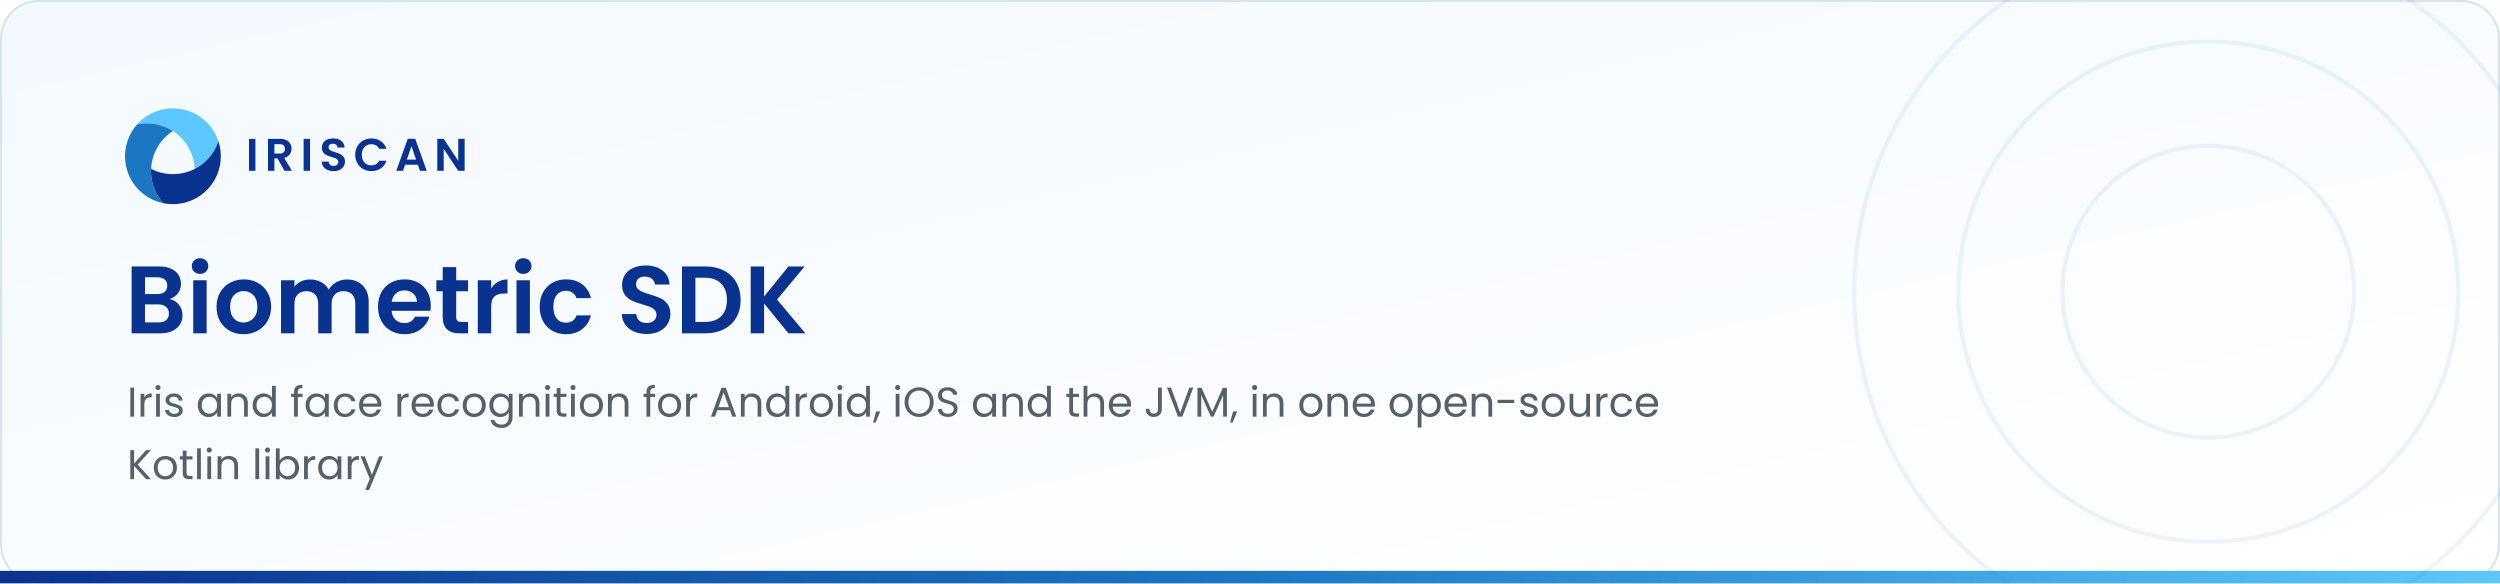
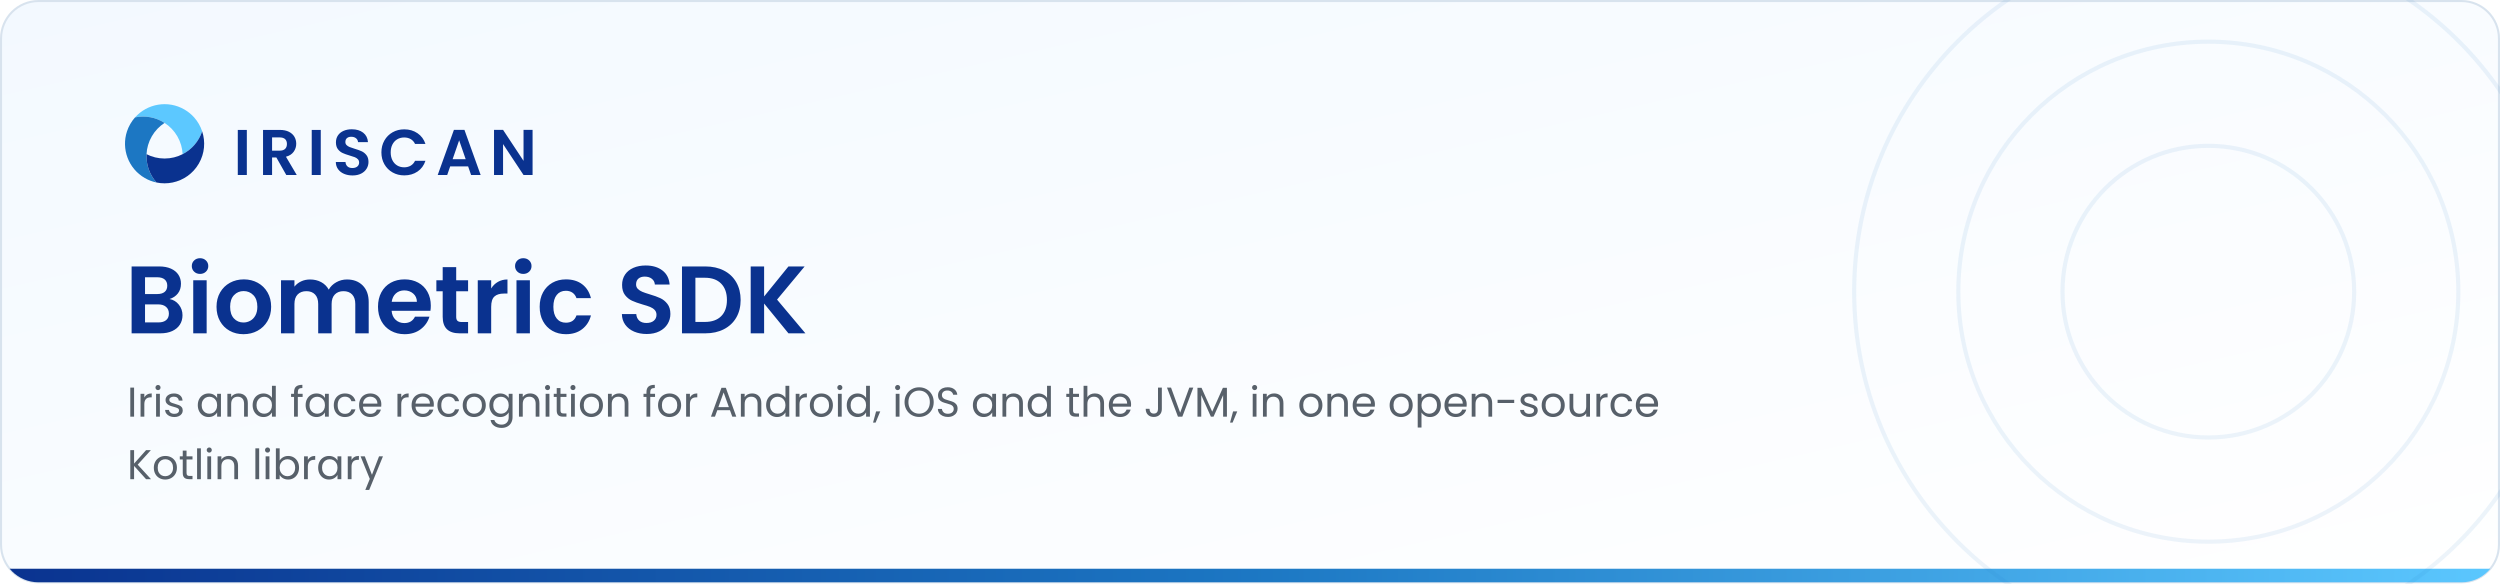
<svg xmlns="http://www.w3.org/2000/svg" width="1200" height="280" viewBox="0 0 1200 280" role="img" aria-label="Biometric SDK: Iris and face recognition for Android, iOS and the JVM, in one open-source Kotlin library">
  <defs>
    <linearGradient id="bg" x1="0" y1="0" x2="1" y2="1">
      <stop offset="0" stop-color="#f3f9ff" />
      <stop offset="1" stop-color="#ffffff" />
    </linearGradient>
    <linearGradient id="bar" x1="0" y1="0" x2="1" y2="0">
      <stop offset="0" stop-color="#0a328f" />
      <stop offset="0.5" stop-color="#1c77c3" />
      <stop offset="1" stop-color="#5cc8ff" />
    </linearGradient>
  </defs>
  <rect x="0.5" y="0.5" width="1199" height="279" rx="18" fill="url(#bg)" stroke="#d8e3ee" />
-   <rect x="0" y="274" width="1200" height="6" fill="url(#bar)" />
+   <clipPath id="rr">
+     <rect x="0.5" y="0.5" width="1199" height="279" rx="18" />
+   </clipPath>
+   <rect x="0" y="273" width="1200" height="7" fill="url(#bar)" clip-path="url(#rr)" />
  <g opacity="0.08" fill="none" stroke="#1c77c3" stroke-width="2">
    <circle cx="1060" cy="140" r="70" />
    <circle cx="1060" cy="140" r="120" />
    <circle cx="1060" cy="140" r="170" />
  </g>
-   <g transform="translate(56.61474,48.10726) scale(0.089914)">
+   <g transform="translate(57.20348,46.78426) scale(0.07427678)">
    <path d="M536.34 219.06c-21.16 64.09-66.99 116.98-126.25 147.41-1.93-39.3-12.98-78.7-33.99-115.1-21.01-36.38-49.62-65.68-82.65-86.98-56-36.11-124.74-49.37-190.87-35.61C181.54 40.09 314.45 15.9 421.32 77.6c24.26 14 45.35 31.37 63.03 51.2 23.61 26.48 41.15 57.31 51.99 90.26z" fill="#5cc8ff" />
    <path d="M176.78 366.45c-3.29 66.55 19.62 132.7 64.57 183.09-25.98-5.39-51.55-14.96-75.79-28.96C58.7 458.9 13.21 331.71 50.51 218.98c5.39-16.31 12.52-32.31 21.45-47.76 8.92-15.46 19.2-29.62 30.62-42.44 66.13-13.75 134.87-.5 190.87 35.61-33.06 21.3-61.66 50.57-82.67 86.98-21.02 36.4-32.07 75.81-34 115.08z" fill="#1c77c3" />
    <path d="M514.93 426.97c-37.9 65.68-100.54 108.15-169.36 122.51-33.97 7.09-69.46 7.32-104.22.06-44.95-50.39-67.86-116.54-64.57-183.09 34.99 17.97 74.64 28.1 116.66 28.1s81.67-10.13 116.64-28.08c59.27-30.43 105.1-83.32 126.25-147.41 22 66.76 16.51 142.25-21.4 207.91z" fill="#0a328f" />
  </g>
-   <path d="M122.598 66.644V82.0H119.518V66.644ZM136.554 82.0 133.166 76.016H131.714V82.0H128.634V66.644H134.398Q136.18 66.644 137.434 67.271Q138.688 67.898 139.315 68.965Q139.942 70.032 139.942 71.352Q139.942 72.87 139.062 74.091Q138.182 75.312 136.444 75.774L140.118 82.0ZM131.714 73.706H134.288Q135.542 73.706 136.158 73.101Q136.774 72.496 136.774 71.418Q136.774 70.362 136.158 69.779Q135.542 69.196 134.288 69.196H131.714ZM148.816 66.644V82.0H145.736V66.644ZM154.456 77.578H157.756Q157.822 78.524 158.427 79.074Q159.032 79.624 160.088 79.624Q161.166 79.624 161.782 79.107Q162.398 78.59 162.398 77.754Q162.398 77.072 161.98 76.632Q161.562 76.192 160.935 75.939Q160.308 75.686 159.208 75.378Q157.712 74.938 156.777 74.509Q155.842 74.08 155.171 73.211Q154.5 72.342 154.5 70.89Q154.5 69.526 155.182 68.514Q155.864 67.502 157.096 66.963Q158.328 66.424 159.912 66.424Q162.288 66.424 163.773 67.579Q165.258 68.734 165.412 70.802H162.024Q161.98 70.01 161.353 69.493Q160.726 68.976 159.692 68.976Q158.79 68.976 158.251 69.438Q157.712 69.9 157.712 70.78Q157.712 71.396 158.119 71.803Q158.526 72.21 159.131 72.463Q159.736 72.716 160.836 73.046Q162.332 73.486 163.278 73.926Q164.224 74.366 164.906 75.246Q165.588 76.126 165.588 77.556Q165.588 78.788 164.95 79.844Q164.312 80.9 163.08 81.527Q161.848 82.154 160.154 82.154Q158.548 82.154 157.261 81.604Q155.974 81.054 155.226 80.02Q154.478 78.986 154.456 77.578ZM178.29 66.446Q180.864 66.446 182.8 67.766Q184.736 69.086 185.506 71.418H181.964Q181.436 70.318 180.479 69.768Q179.522 69.218 178.268 69.218Q176.926 69.218 175.881 69.845Q174.836 70.472 174.253 71.616Q173.67 72.76 173.67 74.3Q173.67 75.818 174.253 76.973Q174.836 78.128 175.881 78.755Q176.926 79.382 178.268 79.382Q179.522 79.382 180.479 78.821Q181.436 78.26 181.964 77.16H185.506Q184.736 79.514 182.811 80.823Q180.886 82.132 178.29 82.132Q176.09 82.132 174.319 81.131Q172.548 80.13 171.525 78.348Q170.502 76.566 170.502 74.3Q170.502 72.034 171.525 70.241Q172.548 68.448 174.319 67.447Q176.09 66.446 178.29 66.446ZM200.562 79.074H194.446L193.434 82.0H190.2L195.722 66.622H199.308L204.83 82.0H201.574ZM199.726 76.61 197.504 70.186 195.282 76.61ZM223.032 82.0H219.952L212.978 71.462V82.0H209.898V66.622H212.978L219.952 77.182V66.622H223.032Z" fill="#0a328f" />
+   <path d="M118.479 62.362V84.0H114.139V62.362ZM137.417 84.0 132.643 75.568H130.597V84.0H126.257V62.362H134.379Q136.89 62.362 138.657 63.246Q140.424 64.129 141.308 65.632Q142.191 67.136 142.191 68.996Q142.191 71.135 140.951 72.856Q139.711 74.576 137.262 75.227L142.439 84.0ZM130.597 72.313H134.224Q135.991 72.313 136.859 71.46Q137.727 70.608 137.727 69.089Q137.727 67.601 136.859 66.779Q135.991 65.958 134.224 65.958H130.597ZM153.968 62.362V84.0H149.628V62.362ZM161.188 77.769H165.838Q165.931 79.102 166.784 79.877Q167.636 80.652 169.124 80.652Q170.643 80.652 171.511 79.923Q172.379 79.195 172.379 78.017Q172.379 77.056 171.79 76.436Q171.201 75.816 170.317 75.459Q169.434 75.103 167.884 74.669Q165.776 74.049 164.459 73.445Q163.141 72.84 162.195 71.615Q161.25 70.391 161.25 68.345Q161.25 66.423 162.211 64.997Q163.172 63.571 164.908 62.811Q166.644 62.052 168.876 62.052Q172.224 62.052 174.316 63.68Q176.409 65.307 176.626 68.221H171.852Q171.79 67.105 170.906 66.376Q170.023 65.648 168.566 65.648Q167.295 65.648 166.536 66.299Q165.776 66.95 165.776 68.19Q165.776 69.058 166.35 69.631Q166.923 70.205 167.775 70.561Q168.628 70.918 170.178 71.383Q172.286 72.003 173.619 72.623Q174.952 73.243 175.913 74.483Q176.874 75.723 176.874 77.738Q176.874 79.474 175.975 80.962Q175.076 82.45 173.34 83.334Q171.604 84.217 169.217 84.217Q166.954 84.217 165.141 83.442Q163.327 82.667 162.273 81.21Q161.219 79.753 161.188 77.769ZM194.045 62.083Q197.672 62.083 200.4 63.943Q203.128 65.803 204.213 69.089H199.222Q198.478 67.539 197.129 66.764Q195.781 65.989 194.014 65.989Q192.123 65.989 190.65 66.873Q189.178 67.756 188.356 69.368Q187.535 70.98 187.535 73.15Q187.535 75.289 188.356 76.916Q189.178 78.544 190.65 79.428Q192.123 80.311 194.014 80.311Q195.781 80.311 197.129 79.52Q198.478 78.73 199.222 77.18H204.213Q203.128 80.497 200.416 82.341Q197.703 84.186 194.045 84.186Q190.945 84.186 188.45 82.775Q185.954 81.365 184.512 78.854Q183.071 76.343 183.071 73.15Q183.071 69.957 184.512 67.43Q185.954 64.904 188.45 63.493Q190.945 62.083 194.045 62.083ZM224.701 79.877H216.083L214.657 84.0H210.1L217.881 62.331H222.934L230.715 84.0H226.127ZM223.523 76.405 220.392 67.353 217.261 76.405ZM255.636 84.0H251.296L241.469 69.151V84.0H237.129V62.331H241.469L251.296 77.211V62.331H255.636Z" fill="#0a328f" />
  <path d="M87.6 151.306Q87.6 153.882 86.335 155.837Q85.07 157.792 82.678 158.896Q80.286 160.0 77.02 160.0H63.174V127.892H76.422Q79.688 127.892 82.057 128.95Q84.426 130.008 85.645 131.894Q86.864 133.78 86.864 136.172Q86.864 138.978 85.369 140.864Q83.874 142.75 81.39 143.532Q84.104 144.038 85.852 146.246Q87.6 148.454 87.6 151.306ZM69.614 141.14H75.502Q77.802 141.14 79.044 140.105Q80.286 139.07 80.286 137.138Q80.286 135.206 79.044 134.148Q77.802 133.09 75.502 133.09H69.614ZM81.068 150.524Q81.068 148.454 79.688 147.281Q78.308 146.108 75.962 146.108H69.614V154.756H76.1Q78.446 154.756 79.757 153.652Q81.068 152.548 81.068 150.524ZM92.062 127.708Q92.062 126.098 93.189 125.017Q94.316 123.936 96.018 123.936Q97.72 123.936 98.847 125.017Q99.974 126.098 99.974 127.708Q99.974 129.318 98.847 130.399Q97.72 131.48 96.018 131.48Q94.316 131.48 93.189 130.399Q92.062 129.318 92.062 127.708ZM99.192 134.516V160.0H92.752V134.516ZM103.93 147.258Q103.93 143.348 105.655 140.358Q107.38 137.368 110.37 135.735Q113.36 134.102 117.04 134.102Q120.72 134.102 123.71 135.735Q126.7 137.368 128.425 140.358Q130.15 143.348 130.15 147.258Q130.15 151.168 128.379 154.158Q126.608 157.148 123.595 158.781Q120.582 160.414 116.856 160.414Q113.176 160.414 110.232 158.781Q107.288 157.148 105.609 154.158Q103.93 151.168 103.93 147.258ZM123.526 147.258Q123.526 143.624 121.617 141.669Q119.708 139.714 116.948 139.714Q114.188 139.714 112.325 141.669Q110.462 143.624 110.462 147.258Q110.462 150.892 112.279 152.847Q114.096 154.802 116.856 154.802Q118.604 154.802 120.145 153.951Q121.686 153.1 122.606 151.398Q123.526 149.696 123.526 147.258ZM176.978 145.05V160.0H170.538V145.924Q170.538 142.934 169.02 141.347Q167.502 139.76 164.88 139.76Q162.258 139.76 160.717 141.347Q159.176 142.934 159.176 145.924V160.0H152.736V145.924Q152.736 142.934 151.218 141.347Q149.7 139.76 147.078 139.76Q144.41 139.76 142.869 141.347Q141.328 142.934 141.328 145.924V160.0H134.888V134.516H141.328V137.598Q142.57 135.988 144.525 135.068Q146.48 134.148 148.826 134.148Q151.816 134.148 154.162 135.413Q156.508 136.678 157.796 139.024Q159.038 136.816 161.407 135.482Q163.776 134.148 166.536 134.148Q171.228 134.148 174.103 137.023Q176.978 139.898 176.978 145.05ZM206.602 149.19H187.972Q188.202 151.95 189.904 153.514Q191.606 155.078 194.09 155.078Q197.678 155.078 199.196 151.996H206.142Q205.038 155.676 201.91 158.045Q198.782 160.414 194.228 160.414Q190.548 160.414 187.627 158.781Q184.706 157.148 183.073 154.158Q181.44 151.168 181.44 147.258Q181.44 143.302 183.05 140.312Q184.66 137.322 187.558 135.712Q190.456 134.102 194.228 134.102Q197.862 134.102 200.737 135.666Q203.612 137.23 205.199 140.105Q206.786 142.98 206.786 146.706Q206.786 148.086 206.602 149.19ZM200.116 144.866Q200.07 142.382 198.322 140.887Q196.574 139.392 194.044 139.392Q191.652 139.392 190.019 140.841Q188.386 142.29 188.018 144.866ZM218.976 139.806V152.134Q218.976 153.422 219.597 153.997Q220.218 154.572 221.69 154.572H224.68V160.0H220.632Q212.49 160.0 212.49 152.088V139.806H209.454V134.516H212.49V128.214H218.976V134.516H224.68V139.806ZM243.586 134.148V140.91H241.884Q238.848 140.91 237.307 142.336Q235.766 143.762 235.766 147.304V160.0H229.326V134.516H235.766V138.472Q237.008 136.448 239.009 135.298Q241.01 134.148 243.586 134.148ZM247.22 127.708Q247.22 126.098 248.347 125.017Q249.474 123.936 251.176 123.936Q252.878 123.936 254.005 125.017Q255.132 126.098 255.132 127.708Q255.132 129.318 254.005 130.399Q252.878 131.48 251.176 131.48Q249.474 131.48 248.347 130.399Q247.22 129.318 247.22 127.708ZM254.35 134.516V160.0H247.91V134.516ZM271.646 134.102Q276.384 134.102 279.489 136.471Q282.594 138.84 283.652 143.118H276.706Q276.154 141.462 274.843 140.519Q273.532 139.576 271.6 139.576Q268.84 139.576 267.23 141.577Q265.62 143.578 265.62 147.258Q265.62 150.892 267.23 152.893Q268.84 154.894 271.6 154.894Q275.51 154.894 276.706 151.398H283.652Q282.594 155.538 279.466 157.976Q276.338 160.414 271.646 160.414Q267.966 160.414 265.114 158.781Q262.262 157.148 260.652 154.181Q259.042 151.214 259.042 147.258Q259.042 143.302 260.652 140.335Q262.262 137.368 265.114 135.735Q267.966 134.102 271.646 134.102ZM298.51 150.754H305.41Q305.548 152.732 306.813 153.882Q308.078 155.032 310.286 155.032Q312.54 155.032 313.828 153.951Q315.116 152.87 315.116 151.122Q315.116 149.696 314.242 148.776Q313.368 147.856 312.057 147.327Q310.746 146.798 308.446 146.154Q305.318 145.234 303.363 144.337Q301.408 143.44 300.005 141.623Q298.602 139.806 298.602 136.77Q298.602 133.918 300.028 131.802Q301.454 129.686 304.03 128.559Q306.606 127.432 309.918 127.432Q314.886 127.432 317.991 129.847Q321.096 132.262 321.418 136.586H314.334Q314.242 134.93 312.931 133.849Q311.62 132.768 309.458 132.768Q307.572 132.768 306.445 133.734Q305.318 134.7 305.318 136.54Q305.318 137.828 306.169 138.679Q307.02 139.53 308.285 140.059Q309.55 140.588 311.85 141.278Q314.978 142.198 316.956 143.118Q318.934 144.038 320.36 145.878Q321.786 147.718 321.786 150.708Q321.786 153.284 320.452 155.492Q319.118 157.7 316.542 159.011Q313.966 160.322 310.424 160.322Q307.066 160.322 304.375 159.172Q301.684 158.022 300.12 155.86Q298.556 153.698 298.51 150.754ZM355.504 143.992Q355.504 148.822 353.411 152.433Q351.318 156.044 347.477 158.022Q343.636 160.0 338.576 160.0H327.352V127.892H338.576Q343.636 127.892 347.477 129.87Q351.318 131.848 353.411 135.505Q355.504 139.162 355.504 143.992ZM348.926 143.992Q348.926 138.978 346.166 136.149Q343.406 133.32 338.346 133.32H333.792V154.526H338.346Q343.406 154.526 346.166 151.766Q348.926 149.006 348.926 143.992ZM378.458 160.0 366.774 145.694V160.0H360.334V127.892H366.774V142.29L378.458 127.892H386.232L372.984 143.808L386.6 160.0Z" fill="#0a328f" />
  <path d="M64.36 186.06V200.0H62.54V186.06ZM72.82 188.84V190.72H72.34Q69.28 190.72 69.28 194.04V200.0H67.46V189.04H69.28V190.82Q69.76 189.88 70.65 189.36Q71.54 188.84 72.82 188.84ZM74.62 186.02Q74.62 185.5 74.98 185.14Q75.34 184.78 75.86 184.78Q76.36 184.78 76.71 185.14Q77.06 185.5 77.06 186.02Q77.06 186.54 76.71 186.9Q76.36 187.26 75.86 187.26Q75.34 187.26 74.98 186.9Q74.62 186.54 74.62 186.02ZM76.74 189.04V200.0H74.92V189.04ZM79.24 196.78H81.12Q81.2 197.6 81.89 198.12Q82.58 198.64 83.7 198.64Q84.74 198.64 85.34 198.18Q85.94 197.72 85.94 197.02Q85.94 196.3 85.3 195.95Q84.66 195.6 83.32 195.26Q82.1 194.94 81.33 194.61Q80.56 194.28 80.01 193.63Q79.46 192.98 79.46 191.92Q79.46 191.08 79.96 190.38Q80.46 189.68 81.38 189.27Q82.3 188.86 83.48 188.86Q85.3 188.86 86.42 189.78Q87.54 190.7 87.62 192.3H85.8Q85.74 191.44 85.11 190.92Q84.48 190.4 83.42 190.4Q82.44 190.4 81.86 190.82Q81.28 191.24 81.28 191.92Q81.28 192.46 81.63 192.81Q81.98 193.16 82.51 193.37Q83.04 193.58 83.98 193.84Q85.16 194.16 85.9 194.47Q86.64 194.78 87.17 195.4Q87.7 196.02 87.72 197.02Q87.72 197.92 87.22 198.64Q86.72 199.36 85.81 199.77Q84.9 200.18 83.72 200.18Q82.46 200.18 81.46 199.75Q80.46 199.32 79.88 198.55Q79.3 197.78 79.24 196.78ZM100.14 188.86Q101.58 188.86 102.64 189.48Q103.7 190.1 104.22 191.04V189.04H106.06V200.0H104.22V197.96Q103.68 198.92 102.61 199.55Q101.54 200.18 100.12 200.18Q98.66 200.18 97.48 199.46Q96.3 198.74 95.62 197.44Q94.94 196.14 94.94 194.48Q94.94 192.8 95.62 191.53Q96.3 190.26 97.49 189.56Q98.68 188.86 100.14 188.86ZM100.5 190.44Q99.48 190.44 98.64 190.92Q97.8 191.4 97.3 192.32Q96.8 193.24 96.8 194.48Q96.8 195.74 97.3 196.67Q97.8 197.6 98.64 198.09Q99.48 198.58 100.5 198.58Q101.52 198.58 102.37 198.09Q103.22 197.6 103.72 196.67Q104.22 195.74 104.22 194.5Q104.22 193.26 103.72 192.34Q103.22 191.42 102.37 190.93Q101.52 190.44 100.5 190.44ZM118.96 193.54V200.0H117.16V193.8Q117.16 192.16 116.34 191.29Q115.52 190.42 114.1 190.42Q112.66 190.42 111.81 191.32Q110.96 192.22 110.96 193.94V200.0H109.14V189.04H110.96V190.6Q111.5 189.76 112.43 189.3Q113.36 188.84 114.48 188.84Q116.48 188.84 117.72 190.05Q118.96 191.26 118.96 193.54ZM126.48 188.86Q127.76 188.86 128.86 189.45Q129.96 190.04 130.54 191.0V185.2H132.38V200.0H130.54V197.94Q130.0 198.92 128.94 199.55Q127.88 200.18 126.46 200.18Q125 200.18 123.81 199.46Q122.62 198.74 121.94 197.44Q121.26 196.14 121.26 194.48Q121.26 192.8 121.94 191.53Q122.62 190.26 123.81 189.56Q125 188.86 126.48 188.86ZM126.82 190.44Q125.8 190.44 124.96 190.92Q124.12 191.4 123.62 192.32Q123.12 193.24 123.12 194.48Q123.12 195.74 123.62 196.67Q124.12 197.6 124.96 198.09Q125.8 198.58 126.82 198.58Q127.84 198.58 128.69 198.09Q129.54 197.6 130.04 196.67Q130.54 195.74 130.54 194.5Q130.54 193.26 130.04 192.34Q129.54 191.42 128.69 190.93Q127.84 190.44 126.82 190.44ZM145.26 190.54H142.96V200.0H141.14V190.54H139.72V189.04H141.14V188.26Q141.14 186.42 142.09 185.57Q143.04 184.72 145.14 184.72V186.24Q143.94 186.24 143.45 186.71Q142.96 187.18 142.96 188.26V189.04H145.26ZM151.9 188.86Q153.34 188.86 154.4 189.48Q155.46 190.1 155.98 191.04V189.04H157.82V200.0H155.98V197.96Q155.44 198.92 154.37 199.55Q153.3 200.18 151.88 200.18Q150.42 200.18 149.24 199.46Q148.06 198.74 147.38 197.44Q146.7 196.14 146.7 194.48Q146.7 192.8 147.38 191.53Q148.06 190.26 149.25 189.56Q150.44 188.86 151.9 188.86ZM152.26 190.44Q151.24 190.44 150.4 190.92Q149.56 191.4 149.06 192.32Q148.56 193.24 148.56 194.48Q148.56 195.74 149.06 196.67Q149.56 197.6 150.4 198.09Q151.24 198.58 152.26 198.58Q153.28 198.58 154.13 198.09Q154.98 197.6 155.48 196.67Q155.98 195.74 155.98 194.5Q155.98 193.26 155.48 192.34Q154.98 191.42 154.13 190.93Q153.28 190.44 152.26 190.44ZM165.56 188.86Q167.58 188.86 168.89 189.84Q170.2 190.82 170.62 192.56H168.66Q168.38 191.56 167.57 190.98Q166.76 190.4 165.56 190.4Q164.0 190.4 163.04 191.47Q162.08 192.54 162.08 194.5Q162.08 196.48 163.04 197.56Q164.0 198.64 165.56 198.64Q166.76 198.64 167.56 198.08Q168.36 197.52 168.66 196.48H170.62Q170.18 198.16 168.86 199.17Q167.54 200.18 165.56 200.18Q164.0 200.18 162.79 199.48Q161.58 198.78 160.9 197.5Q160.22 196.22 160.22 194.5Q160.22 192.8 160.9 191.53Q161.58 190.26 162.79 189.56Q164.0 188.86 165.56 188.86ZM182.98 195.2H174.22Q174.32 196.82 175.33 197.73Q176.34 198.64 177.78 198.64Q178.96 198.64 179.75 198.09Q180.54 197.54 180.86 196.62H182.82Q182.38 198.2 181.06 199.19Q179.74 200.18 177.78 200.18Q176.22 200.18 174.99 199.48Q173.76 198.78 173.06 197.49Q172.36 196.2 172.36 194.5Q172.36 192.8 173.04 191.52Q173.72 190.24 174.95 189.55Q176.18 188.86 177.78 188.86Q179.34 188.86 180.54 189.54Q181.74 190.22 182.39 191.41Q183.04 192.6 183.04 194.1Q183.04 194.62 182.98 195.2ZM177.7 190.4Q176.32 190.4 175.35 191.28Q174.38 192.16 174.24 193.72H181.16Q181.16 192.68 180.7 191.93Q180.24 191.18 179.45 190.79Q178.66 190.4 177.7 190.4ZM196.14 188.84V190.72H195.66Q192.6 190.72 192.6 194.04V200.0H190.78V189.04H192.6V190.82Q193.08 189.88 193.97 189.36Q194.86 188.84 196.14 188.84ZM208.18 195.2H199.42Q199.52 196.82 200.53 197.73Q201.54 198.64 202.98 198.64Q204.16 198.64 204.95 198.09Q205.74 197.54 206.06 196.62H208.02Q207.58 198.2 206.26 199.19Q204.94 200.18 202.98 200.18Q201.42 200.18 200.19 199.48Q198.96 198.78 198.26 197.49Q197.56 196.2 197.56 194.5Q197.56 192.8 198.24 191.52Q198.92 190.24 200.15 189.55Q201.38 188.86 202.98 188.86Q204.54 188.86 205.74 189.54Q206.94 190.22 207.59 191.41Q208.24 192.6 208.24 194.1Q208.24 194.62 208.18 195.2ZM202.9 190.4Q201.52 190.4 200.55 191.28Q199.58 192.16 199.44 193.72H206.36Q206.36 192.68 205.9 191.93Q205.44 191.18 204.65 190.79Q203.86 190.4 202.9 190.4ZM215.3 188.86Q217.32 188.86 218.63 189.84Q219.94 190.82 220.36 192.56H218.4Q218.12 191.56 217.31 190.98Q216.5 190.4 215.3 190.4Q213.74 190.4 212.78 191.47Q211.82 192.54 211.82 194.5Q211.82 196.48 212.78 197.56Q213.74 198.64 215.3 198.64Q216.5 198.64 217.3 198.08Q218.1 197.52 218.4 196.48H220.36Q219.92 198.16 218.6 199.17Q217.28 200.18 215.3 200.18Q213.74 200.18 212.53 199.48Q211.32 198.78 210.64 197.5Q209.96 196.22 209.96 194.5Q209.96 192.8 210.64 191.53Q211.32 190.26 212.53 189.56Q213.74 188.86 215.3 188.86ZM222.1 194.5Q222.1 192.82 222.83 191.53Q223.56 190.24 224.82 189.55Q226.08 188.86 227.64 188.86Q229.2 188.86 230.46 189.55Q231.72 190.24 232.45 191.52Q233.18 192.8 233.18 194.5Q233.18 196.2 232.43 197.49Q231.68 198.78 230.4 199.48Q229.12 200.18 227.56 200.18Q226.02 200.18 224.77 199.48Q223.52 198.78 222.81 197.49Q222.1 196.2 222.1 194.5ZM231.32 194.5Q231.32 193.18 230.8 192.26Q230.28 191.34 229.44 190.89Q228.6 190.44 227.62 190.44Q226.62 190.44 225.79 190.89Q224.96 191.34 224.46 192.26Q223.96 193.18 223.96 194.5Q223.96 195.84 224.45 196.76Q224.94 197.68 225.76 198.13Q226.58 198.58 227.56 198.58Q228.54 198.58 229.4 198.12Q230.26 197.66 230.79 196.74Q231.32 195.82 231.32 194.5ZM244.18 191.04V189.04H246.02V200.24Q246.02 201.74 245.38 202.91Q244.74 204.08 243.55 204.74Q242.36 205.4 240.78 205.4Q238.62 205.4 237.18 204.38Q235.74 203.36 235.48 201.6H237.28Q237.58 202.6 238.52 203.21Q239.46 203.82 240.78 203.82Q242.28 203.82 243.23 202.88Q244.18 201.94 244.18 200.24V197.94Q243.64 198.9 242.58 199.54Q241.52 200.18 240.1 200.18Q238.64 200.18 237.45 199.46Q236.26 198.74 235.58 197.44Q234.9 196.14 234.9 194.48Q234.9 192.8 235.58 191.53Q236.26 190.26 237.45 189.56Q238.64 188.86 240.1 188.86Q241.52 188.86 242.59 189.48Q243.66 190.1 244.18 191.04ZM240.46 190.44Q239.44 190.44 238.6 190.92Q237.76 191.4 237.26 192.32Q236.76 193.24 236.76 194.48Q236.76 195.74 237.26 196.67Q237.76 197.6 238.6 198.09Q239.44 198.58 240.46 198.58Q241.48 198.58 242.33 198.09Q243.18 197.6 243.68 196.67Q244.18 195.74 244.18 194.5Q244.18 193.26 243.68 192.34Q243.18 191.42 242.33 190.93Q241.48 190.44 240.46 190.44ZM258.92 193.54V200.0H257.12V193.8Q257.12 192.16 256.3 191.29Q255.48 190.42 254.06 190.42Q252.62 190.42 251.77 191.32Q250.92 192.22 250.92 193.94V200.0H249.1V189.04H250.92V190.6Q251.46 189.76 252.39 189.3Q253.32 188.84 254.44 188.84Q256.44 188.84 257.68 190.05Q258.92 191.26 258.92 193.54ZM261.6 186.02Q261.6 185.5 261.96 185.14Q262.32 184.78 262.84 184.78Q263.34 184.78 263.69 185.14Q264.04 185.5 264.04 186.02Q264.04 186.54 263.69 186.9Q263.34 187.26 262.84 187.26Q262.32 187.26 261.96 186.9Q261.6 186.54 261.6 186.02ZM263.72 189.04V200.0H261.9V189.04ZM269.04 190.54V197.0Q269.04 197.8 269.38 198.13Q269.72 198.46 270.56 198.46H271.9V200.0H270.26Q268.74 200.0 267.98 199.3Q267.22 198.6 267.22 197.0V190.54H265.8V189.04H267.22V186.28H269.04V189.04H271.9V190.54ZM273.8 186.02Q273.8 185.5 274.16 185.14Q274.52 184.78 275.04 184.78Q275.54 184.78 275.89 185.14Q276.24 185.5 276.24 186.02Q276.24 186.54 275.89 186.9Q275.54 187.26 275.04 187.26Q274.52 187.26 274.16 186.9Q273.8 186.54 273.8 186.02ZM275.92 189.04V200.0H274.1V189.04ZM278.34 194.5Q278.34 192.82 279.07 191.53Q279.8 190.24 281.06 189.55Q282.32 188.86 283.88 188.86Q285.44 188.86 286.7 189.55Q287.96 190.24 288.69 191.52Q289.42 192.8 289.42 194.5Q289.42 196.2 288.67 197.49Q287.92 198.78 286.64 199.48Q285.36 200.18 283.8 200.18Q282.26 200.18 281.01 199.48Q279.76 198.78 279.05 197.49Q278.34 196.2 278.34 194.5ZM287.56 194.5Q287.56 193.18 287.04 192.26Q286.52 191.34 285.68 190.89Q284.84 190.44 283.86 190.44Q282.86 190.44 282.03 190.89Q281.2 191.34 280.7 192.26Q280.2 193.18 280.2 194.5Q280.2 195.84 280.69 196.76Q281.18 197.68 282.0 198.13Q282.82 198.58 283.8 198.58Q284.78 198.58 285.64 198.12Q286.5 197.66 287.03 196.74Q287.56 195.82 287.56 194.5ZM301.64 193.54V200.0H299.84V193.8Q299.84 192.16 299.02 191.29Q298.2 190.42 296.78 190.42Q295.34 190.42 294.49 191.32Q293.64 192.22 293.64 193.94V200.0H291.82V189.04H293.64V190.6Q294.18 189.76 295.11 189.3Q296.04 188.84 297.16 188.84Q299.16 188.84 300.4 190.05Q301.64 191.26 301.64 193.54ZM314.42 190.54H312.12V200.0H310.3V190.54H308.88V189.04H310.3V188.26Q310.3 186.42 311.25 185.57Q312.2 184.72 314.3 184.72V186.24Q313.1 186.24 312.61 186.71Q312.12 187.18 312.12 188.26V189.04H314.42ZM315.86 194.5Q315.86 192.82 316.59 191.53Q317.32 190.24 318.58 189.55Q319.84 188.86 321.4 188.86Q322.96 188.86 324.22 189.55Q325.48 190.24 326.21 191.52Q326.94 192.8 326.94 194.5Q326.94 196.2 326.19 197.49Q325.44 198.78 324.16 199.48Q322.88 200.18 321.32 200.18Q319.78 200.18 318.53 199.48Q317.28 198.78 316.57 197.49Q315.86 196.2 315.86 194.5ZM325.08 194.5Q325.08 193.18 324.56 192.26Q324.04 191.34 323.2 190.89Q322.36 190.44 321.38 190.44Q320.38 190.44 319.55 190.89Q318.72 191.34 318.22 192.26Q317.72 193.18 317.72 194.5Q317.72 195.84 318.21 196.76Q318.7 197.68 319.52 198.13Q320.34 198.58 321.32 198.58Q322.3 198.58 323.16 198.12Q324.02 197.66 324.55 196.74Q325.08 195.82 325.08 194.5ZM334.7 188.84V190.72H334.22Q331.16 190.72 331.16 194.04V200.0H329.34V189.04H331.16V190.82Q331.64 189.88 332.53 189.36Q333.42 188.84 334.7 188.84ZM350.38 196.9H344.3L343.18 200.0H341.26L346.3 186.14H348.4L353.42 200.0H351.5ZM349.86 195.42 347.34 188.38 344.82 195.42ZM365.44 193.54V200.0H363.64V193.8Q363.64 192.16 362.82 191.29Q362.0 190.42 360.58 190.42Q359.14 190.42 358.29 191.32Q357.44 192.22 357.44 193.94V200.0H355.62V189.04H357.44V190.6Q357.98 189.76 358.91 189.3Q359.84 188.84 360.96 188.84Q362.96 188.84 364.2 190.05Q365.44 191.26 365.44 193.54ZM372.96 188.86Q374.24 188.86 375.34 189.45Q376.44 190.04 377.02 191.0V185.2H378.86V200.0H377.02V197.94Q376.48 198.92 375.42 199.55Q374.36 200.18 372.94 200.18Q371.48 200.18 370.29 199.46Q369.1 198.74 368.42 197.44Q367.74 196.14 367.74 194.48Q367.74 192.8 368.42 191.53Q369.1 190.26 370.29 189.56Q371.48 188.86 372.96 188.86ZM373.3 190.44Q372.28 190.44 371.44 190.92Q370.6 191.4 370.1 192.32Q369.6 193.24 369.6 194.48Q369.6 195.74 370.1 196.67Q370.6 197.6 371.44 198.09Q372.28 198.58 373.3 198.58Q374.32 198.58 375.17 198.09Q376.02 197.6 376.52 196.67Q377.02 195.74 377.02 194.5Q377.02 193.26 376.52 192.34Q376.02 191.42 375.17 190.93Q374.32 190.44 373.3 190.44ZM387.3 188.84V190.72H386.82Q383.76 190.72 383.76 194.04V200.0H381.94V189.04H383.76V190.82Q384.24 189.88 385.13 189.36Q386.02 188.84 387.3 188.84ZM388.72 194.5Q388.72 192.82 389.45 191.53Q390.18 190.24 391.44 189.55Q392.7 188.86 394.26 188.86Q395.82 188.86 397.08 189.55Q398.34 190.24 399.07 191.52Q399.8 192.8 399.8 194.5Q399.8 196.2 399.05 197.49Q398.3 198.78 397.02 199.48Q395.74 200.18 394.18 200.18Q392.64 200.18 391.39 199.48Q390.14 198.78 389.43 197.49Q388.72 196.2 388.72 194.5ZM397.94 194.5Q397.94 193.18 397.42 192.26Q396.9 191.34 396.06 190.89Q395.22 190.44 394.24 190.44Q393.24 190.44 392.41 190.89Q391.58 191.34 391.08 192.26Q390.58 193.18 390.58 194.5Q390.58 195.84 391.07 196.76Q391.56 197.68 392.38 198.13Q393.2 198.58 394.18 198.58Q395.16 198.58 396.02 198.12Q396.88 197.66 397.41 196.74Q397.94 195.82 397.94 194.5ZM401.9 186.02Q401.9 185.5 402.26 185.14Q402.62 184.78 403.14 184.78Q403.64 184.78 403.99 185.14Q404.34 185.5 404.34 186.02Q404.34 186.54 403.99 186.9Q403.64 187.26 403.14 187.26Q402.62 187.26 402.26 186.9Q401.9 186.54 401.9 186.02ZM404.02 189.04V200.0H402.2V189.04ZM411.66 188.86Q412.94 188.86 414.04 189.45Q415.14 190.04 415.72 191.0V185.2H417.56V200.0H415.72V197.94Q415.18 198.92 414.12 199.55Q413.06 200.18 411.64 200.18Q410.18 200.18 408.99 199.46Q407.8 198.74 407.12 197.44Q406.44 196.14 406.44 194.48Q406.44 192.8 407.12 191.53Q407.8 190.26 408.99 189.56Q410.18 188.86 411.66 188.86ZM412.0 190.44Q410.98 190.44 410.14 190.92Q409.3 191.4 408.8 192.32Q408.3 193.24 408.3 194.48Q408.3 195.74 408.8 196.67Q409.3 197.6 410.14 198.09Q410.98 198.58 412.0 198.58Q413.02 198.58 413.87 198.09Q414.72 197.6 415.22 196.67Q415.72 195.74 415.72 194.5Q415.72 193.26 415.22 192.34Q414.72 191.42 413.87 190.93Q413.02 190.44 412.0 190.44ZM422.52 197.48 420.28 202.86H419.06L420.52 197.48ZM429.64 186.02Q429.64 185.5 430 185.14Q430.36 184.78 430.88 184.78Q431.38 184.78 431.73 185.14Q432.08 185.5 432.08 186.02Q432.08 186.54 431.73 186.9Q431.38 187.26 430.88 187.26Q430.36 187.26 430 186.9Q429.64 186.54 429.64 186.02ZM431.76 189.04V200.0H429.94V189.04ZM434.18 193.02Q434.18 190.98 435.11 189.35Q436.04 187.72 437.64 186.81Q439.24 185.9 441.18 185.9Q443.14 185.9 444.74 186.81Q446.34 187.72 447.26 189.34Q448.18 190.96 448.18 193.02Q448.18 195.08 447.26 196.7Q446.34 198.32 444.74 199.23Q443.14 200.14 441.18 200.14Q439.24 200.14 437.64 199.23Q436.04 198.32 435.11 196.69Q434.18 195.06 434.18 193.02ZM446.32 193.02Q446.32 191.34 445.65 190.09Q444.98 188.84 443.82 188.16Q442.66 187.48 441.18 187.48Q439.7 187.48 438.54 188.16Q437.38 188.84 436.71 190.09Q436.04 191.34 436.04 193.02Q436.04 194.68 436.71 195.94Q437.38 197.2 438.55 197.88Q439.72 198.56 441.18 198.56Q442.64 198.56 443.81 197.88Q444.98 197.2 445.65 195.94Q446.32 194.68 446.32 193.02ZM450.18 196.28H452.12Q452.22 197.26 452.93 197.93Q453.64 198.6 455 198.6Q456.3 198.6 457.05 197.95Q457.8 197.3 457.8 196.28Q457.8 195.48 457.36 194.98Q456.92 194.48 456.26 194.22Q455.6 193.96 454.48 193.66Q453.1 193.3 452.27 192.94Q451.44 192.58 450.85 191.81Q450.26 191.04 450.26 189.74Q450.26 188.6 450.84 187.72Q451.42 186.84 452.47 186.36Q453.52 185.88 454.88 185.88Q456.84 185.88 458.09 186.86Q459.34 187.84 459.5 189.46H457.5Q457.4 188.66 456.66 188.05Q455.92 187.44 454.7 187.44Q453.56 187.44 452.84 188.03Q452.12 188.62 452.12 189.68Q452.12 190.44 452.55 190.92Q452.98 191.4 453.61 191.65Q454.24 191.9 455.38 192.22Q456.76 192.6 457.6 192.97Q458.44 193.34 459.04 194.11Q459.64 194.88 459.64 196.2Q459.64 197.22 459.1 198.12Q458.56 199.02 457.5 199.58Q456.44 200.14 455 200.14Q453.62 200.14 452.53 199.65Q451.44 199.16 450.82 198.29Q450.2 197.42 450.18 196.28ZM472.18 188.86Q473.62 188.86 474.68 189.48Q475.74 190.1 476.26 191.04V189.04H478.1V200.0H476.26V197.96Q475.72 198.92 474.65 199.55Q473.58 200.18 472.16 200.18Q470.7 200.18 469.52 199.46Q468.34 198.74 467.66 197.44Q466.98 196.14 466.98 194.48Q466.98 192.8 467.66 191.53Q468.34 190.26 469.53 189.56Q470.72 188.86 472.18 188.86ZM472.54 190.44Q471.52 190.44 470.68 190.92Q469.84 191.4 469.34 192.32Q468.84 193.24 468.84 194.48Q468.84 195.74 469.34 196.67Q469.84 197.6 470.68 198.09Q471.52 198.58 472.54 198.58Q473.56 198.58 474.41 198.09Q475.26 197.6 475.76 196.67Q476.26 195.74 476.26 194.5Q476.26 193.26 475.76 192.34Q475.26 191.42 474.41 190.93Q473.56 190.44 472.54 190.44ZM491 193.54V200.0H489.2V193.8Q489.2 192.16 488.38 191.29Q487.56 190.42 486.14 190.42Q484.7 190.42 483.85 191.32Q483 192.22 483 193.94V200.0H481.18V189.04H483V190.6Q483.54 189.76 484.47 189.3Q485.4 188.84 486.52 188.84Q488.52 188.84 489.76 190.05Q491 191.26 491 193.54ZM498.52 188.86Q499.8 188.86 500.9 189.45Q502 190.04 502.58 191.0V185.2H504.42V200.0H502.58V197.94Q502.04 198.92 500.98 199.55Q499.92 200.18 498.5 200.18Q497.04 200.18 495.85 199.46Q494.66 198.74 493.98 197.44Q493.3 196.14 493.3 194.48Q493.3 192.8 493.98 191.53Q494.66 190.26 495.85 189.56Q497.04 188.86 498.52 188.86ZM498.86 190.44Q497.84 190.44 497 190.92Q496.16 191.4 495.66 192.32Q495.16 193.24 495.16 194.48Q495.16 195.74 495.66 196.67Q496.16 197.6 497 198.09Q497.84 198.58 498.86 198.58Q499.88 198.58 500.73 198.09Q501.58 197.6 502.08 196.67Q502.58 195.74 502.58 194.5Q502.58 193.26 502.08 192.34Q501.58 191.42 500.73 190.93Q499.88 190.44 498.86 190.44ZM515.06 190.54V197.0Q515.06 197.8 515.4 198.13Q515.74 198.46 516.58 198.46H517.92V200.0H516.28Q514.76 200.0 514 199.3Q513.24 198.6 513.24 197.0V190.54H511.82V189.04H513.24V186.28H515.06V189.04H517.92V190.54ZM529.94 193.54V200.0H528.14V193.8Q528.14 192.16 527.32 191.29Q526.5 190.42 525.08 190.42Q523.64 190.42 522.79 191.32Q521.94 192.22 521.94 193.94V200.0H520.12V185.2H521.94V190.6Q522.48 189.76 523.43 189.3Q524.38 188.84 525.56 188.84Q526.8 188.84 527.8 189.37Q528.8 189.9 529.37 190.96Q529.94 192.02 529.94 193.54ZM542.86 195.2H534.1Q534.2 196.82 535.21 197.73Q536.22 198.64 537.66 198.64Q538.84 198.64 539.63 198.09Q540.42 197.54 540.74 196.62H542.7Q542.26 198.2 540.94 199.19Q539.62 200.18 537.66 200.18Q536.1 200.18 534.87 199.48Q533.64 198.78 532.94 197.49Q532.24 196.2 532.24 194.5Q532.24 192.8 532.92 191.52Q533.6 190.24 534.83 189.55Q536.06 188.86 537.66 188.86Q539.22 188.86 540.42 189.54Q541.62 190.22 542.27 191.41Q542.92 192.6 542.92 194.1Q542.92 194.62 542.86 195.2ZM537.58 190.4Q536.2 190.4 535.23 191.28Q534.26 192.16 534.12 193.72H541.04Q541.04 192.68 540.58 191.93Q540.12 191.18 539.33 190.79Q538.54 190.4 537.58 190.4ZM557.68 186.06V196.36Q557.68 198.08 556.62 199.11Q555.56 200.14 553.82 200.14Q552.06 200.14 551.0 199.09Q549.94 198.04 549.94 196.22H551.76Q551.78 197.24 552.29 197.88Q552.8 198.52 553.82 198.52Q554.84 198.52 555.34 197.91Q555.84 197.3 555.84 196.36V186.06ZM572.78 186.06 567.52 200.0H565.42L560.16 186.06H562.1L566.48 198.08L570.86 186.06ZM588.92 186.16V200.0H587.1V189.68L582.5 200.0H581.22L576.6 189.66V200.0H574.78V186.16H576.74L581.86 197.6L586.98 186.16ZM593.88 197.48 591.64 202.86H590.42L591.88 197.48ZM601.0 186.02Q601.0 185.5 601.36 185.14Q601.72 184.78 602.24 184.78Q602.74 184.78 603.09 185.14Q603.44 185.5 603.44 186.02Q603.44 186.54 603.09 186.9Q602.74 187.26 602.24 187.26Q601.72 187.26 601.36 186.9Q601.0 186.54 601.0 186.02ZM603.12 189.04V200.0H601.3V189.04ZM616.04 193.54V200.0H614.24V193.8Q614.24 192.16 613.42 191.29Q612.6 190.42 611.18 190.42Q609.74 190.42 608.89 191.32Q608.04 192.22 608.04 193.94V200.0H606.22V189.04H608.04V190.6Q608.58 189.76 609.51 189.3Q610.44 188.84 611.56 188.84Q613.56 188.84 614.8 190.05Q616.04 191.26 616.04 193.54ZM623.68 194.5Q623.68 192.82 624.41 191.53Q625.14 190.24 626.4 189.55Q627.66 188.86 629.22 188.86Q630.78 188.86 632.04 189.55Q633.3 190.24 634.03 191.52Q634.76 192.8 634.76 194.5Q634.76 196.2 634.01 197.49Q633.26 198.78 631.98 199.48Q630.7 200.18 629.14 200.18Q627.6 200.18 626.35 199.48Q625.1 198.78 624.39 197.49Q623.68 196.2 623.68 194.5ZM632.9 194.5Q632.9 193.18 632.38 192.26Q631.86 191.34 631.02 190.89Q630.18 190.44 629.2 190.44Q628.2 190.44 627.37 190.89Q626.54 191.34 626.04 192.26Q625.54 193.18 625.54 194.5Q625.54 195.84 626.03 196.76Q626.52 197.68 627.34 198.13Q628.16 198.58 629.14 198.58Q630.12 198.58 630.98 198.12Q631.84 197.66 632.37 196.74Q632.9 195.82 632.9 194.5ZM646.98 193.54V200.0H645.18V193.8Q645.18 192.16 644.36 191.29Q643.54 190.42 642.12 190.42Q640.68 190.42 639.83 191.32Q638.98 192.22 638.98 193.94V200.0H637.16V189.04H638.98V190.6Q639.52 189.76 640.45 189.3Q641.38 188.84 642.5 188.84Q644.5 188.84 645.74 190.05Q646.98 191.26 646.98 193.54ZM659.9 195.2H651.14Q651.24 196.82 652.25 197.73Q653.26 198.64 654.7 198.64Q655.88 198.64 656.67 198.09Q657.46 197.54 657.78 196.62H659.74Q659.3 198.2 657.98 199.19Q656.66 200.18 654.7 200.18Q653.14 200.18 651.91 199.48Q650.68 198.78 649.98 197.49Q649.28 196.2 649.28 194.5Q649.28 192.8 649.96 191.52Q650.64 190.24 651.87 189.55Q653.1 188.86 654.7 188.86Q656.26 188.86 657.46 189.54Q658.66 190.22 659.31 191.41Q659.96 192.6 659.96 194.1Q659.96 194.62 659.9 195.2ZM654.62 190.4Q653.24 190.4 652.27 191.28Q651.3 192.16 651.16 193.72H658.08Q658.08 192.68 657.62 191.93Q657.16 191.18 656.37 190.79Q655.58 190.4 654.62 190.4ZM667.02 194.5Q667.02 192.82 667.75 191.53Q668.48 190.24 669.74 189.55Q671 188.86 672.56 188.86Q674.12 188.86 675.38 189.55Q676.64 190.24 677.37 191.52Q678.1 192.8 678.1 194.5Q678.1 196.2 677.35 197.49Q676.6 198.78 675.32 199.48Q674.04 200.18 672.48 200.18Q670.94 200.18 669.69 199.48Q668.44 198.78 667.73 197.49Q667.02 196.2 667.02 194.5ZM676.24 194.5Q676.24 193.18 675.72 192.26Q675.2 191.34 674.36 190.89Q673.52 190.44 672.54 190.44Q671.54 190.44 670.71 190.89Q669.88 191.34 669.38 192.26Q668.88 193.18 668.88 194.5Q668.88 195.84 669.37 196.76Q669.86 197.68 670.68 198.13Q671.5 198.58 672.48 198.58Q673.46 198.58 674.32 198.12Q675.18 197.66 675.71 196.74Q676.24 195.82 676.24 194.5ZM686.42 188.86Q687.88 188.86 689.07 189.56Q690.26 190.26 690.94 191.53Q691.62 192.8 691.62 194.48Q691.62 196.14 690.94 197.44Q690.26 198.74 689.07 199.46Q687.88 200.18 686.42 200.18Q685.02 200.18 683.95 199.55Q682.88 198.92 682.32 197.98V205.2H680.5V189.04H682.32V191.06Q682.86 190.12 683.93 189.49Q685 188.86 686.42 188.86ZM686.04 190.44Q685.04 190.44 684.19 190.93Q683.34 191.42 682.83 192.35Q682.32 193.28 682.32 194.5Q682.32 195.74 682.83 196.67Q683.34 197.6 684.19 198.09Q685.04 198.58 686.04 198.58Q687.06 198.58 687.91 198.09Q688.76 197.6 689.26 196.67Q689.76 195.74 689.76 194.48Q689.76 193.24 689.26 192.32Q688.76 191.4 687.91 190.92Q687.06 190.44 686.04 190.44ZM703.96 195.2H695.2Q695.3 196.82 696.31 197.73Q697.32 198.64 698.76 198.64Q699.94 198.64 700.73 198.09Q701.52 197.54 701.84 196.62H703.8Q703.36 198.2 702.04 199.19Q700.72 200.18 698.76 200.18Q697.2 200.18 695.97 199.48Q694.74 198.78 694.04 197.49Q693.34 196.2 693.34 194.5Q693.34 192.8 694.02 191.52Q694.7 190.24 695.93 189.55Q697.16 188.86 698.76 188.86Q700.32 188.86 701.52 189.54Q702.72 190.22 703.37 191.41Q704.02 192.6 704.02 194.1Q704.02 194.62 703.96 195.2ZM698.68 190.4Q697.3 190.4 696.33 191.28Q695.36 192.16 695.22 193.72H702.14Q702.14 192.68 701.68 191.93Q701.22 191.18 700.43 190.79Q699.64 190.4 698.68 190.4ZM716.24 193.54V200.0H714.44V193.8Q714.44 192.16 713.62 191.29Q712.8 190.42 711.38 190.42Q709.94 190.42 709.09 191.32Q708.24 192.22 708.24 193.94V200.0H706.42V189.04H708.24V190.6Q708.78 189.76 709.71 189.3Q710.64 188.84 711.76 188.84Q713.76 188.84 715 190.05Q716.24 191.26 716.24 193.54ZM726.82 191.9V193.44H718.84V191.9ZM729.64 196.78H731.52Q731.6 197.6 732.29 198.12Q732.98 198.64 734.1 198.64Q735.14 198.64 735.74 198.18Q736.34 197.72 736.34 197.02Q736.34 196.3 735.7 195.95Q735.06 195.6 733.72 195.26Q732.5 194.94 731.73 194.61Q730.96 194.28 730.41 193.63Q729.86 192.98 729.86 191.92Q729.86 191.08 730.36 190.38Q730.86 189.68 731.78 189.27Q732.7 188.86 733.88 188.86Q735.7 188.86 736.82 189.78Q737.94 190.7 738.02 192.3H736.2Q736.14 191.44 735.51 190.92Q734.88 190.4 733.82 190.4Q732.84 190.4 732.26 190.82Q731.68 191.24 731.68 191.92Q731.68 192.46 732.03 192.81Q732.38 193.16 732.91 193.37Q733.44 193.58 734.38 193.84Q735.56 194.16 736.3 194.47Q737.04 194.78 737.57 195.4Q738.1 196.02 738.12 197.02Q738.12 197.92 737.62 198.64Q737.12 199.36 736.21 199.77Q735.3 200.18 734.12 200.18Q732.86 200.18 731.86 199.75Q730.86 199.32 730.28 198.55Q729.7 197.78 729.64 196.78ZM740 194.5Q740 192.82 740.73 191.53Q741.46 190.24 742.72 189.55Q743.98 188.86 745.54 188.86Q747.1 188.86 748.36 189.55Q749.62 190.24 750.35 191.52Q751.08 192.8 751.08 194.5Q751.08 196.2 750.33 197.49Q749.58 198.78 748.3 199.48Q747.02 200.18 745.46 200.18Q743.92 200.18 742.67 199.48Q741.42 198.78 740.71 197.49Q740 196.2 740 194.5ZM749.22 194.5Q749.22 193.18 748.7 192.26Q748.18 191.34 747.34 190.89Q746.5 190.44 745.52 190.44Q744.52 190.44 743.69 190.89Q742.86 191.34 742.36 192.26Q741.86 193.18 741.86 194.5Q741.86 195.84 742.35 196.76Q742.84 197.68 743.66 198.13Q744.48 198.58 745.46 198.58Q746.44 198.58 747.3 198.12Q748.16 197.66 748.69 196.74Q749.22 195.82 749.22 194.5ZM763.2 189.04V200.0H761.38V198.38Q760.86 199.22 759.93 199.69Q759 200.16 757.88 200.16Q756.6 200.16 755.58 199.63Q754.56 199.1 753.97 198.04Q753.38 196.98 753.38 195.46V189.04H755.18V195.22Q755.18 196.84 756 197.71Q756.82 198.58 758.24 198.58Q759.7 198.58 760.54 197.68Q761.38 196.78 761.38 195.06V189.04ZM771.64 188.84V190.72H771.16Q768.1 190.72 768.1 194.04V200.0H766.28V189.04H768.1V190.82Q768.58 189.88 769.47 189.36Q770.36 188.84 771.64 188.84ZM778.4 188.86Q780.42 188.86 781.73 189.84Q783.04 190.82 783.46 192.56H781.5Q781.22 191.56 780.41 190.98Q779.6 190.4 778.4 190.4Q776.84 190.4 775.88 191.47Q774.92 192.54 774.92 194.5Q774.92 196.48 775.88 197.56Q776.84 198.64 778.4 198.64Q779.6 198.64 780.4 198.08Q781.2 197.52 781.5 196.48H783.46Q783.02 198.16 781.7 199.17Q780.38 200.18 778.4 200.18Q776.84 200.18 775.63 199.48Q774.42 198.78 773.74 197.5Q773.06 196.22 773.06 194.5Q773.06 192.8 773.74 191.53Q774.42 190.26 775.63 189.56Q776.84 188.86 778.4 188.86ZM795.82 195.2H787.06Q787.16 196.82 788.17 197.73Q789.18 198.64 790.62 198.64Q791.8 198.64 792.59 198.09Q793.38 197.54 793.7 196.62H795.66Q795.22 198.2 793.9 199.19Q792.58 200.18 790.62 200.18Q789.06 200.18 787.83 199.48Q786.6 198.78 785.9 197.49Q785.2 196.2 785.2 194.5Q785.2 192.8 785.88 191.52Q786.56 190.24 787.79 189.55Q789.02 188.86 790.62 188.86Q792.18 188.86 793.38 189.54Q794.58 190.22 795.23 191.41Q795.88 192.6 795.88 194.1Q795.88 194.62 795.82 195.2ZM790.54 190.4Q789.16 190.4 788.19 191.28Q787.22 192.16 787.08 193.72H794Q794 192.68 793.54 191.93Q793.08 191.18 792.29 190.79Q791.5 190.4 790.54 190.4Z" fill="#57606a" />
  <path d="M70.1 230.0 64.36 223.64V230.0H62.54V216.06H64.36V222.52L70.12 216.06H72.42L66.1 223.04L72.48 230.0ZM73.84 224.5Q73.84 222.82 74.57 221.53Q75.3 220.24 76.56 219.55Q77.82 218.86 79.38 218.86Q80.94 218.86 82.2 219.55Q83.46 220.24 84.19 221.52Q84.92 222.8 84.92 224.5Q84.92 226.2 84.17 227.49Q83.42 228.78 82.14 229.48Q80.86 230.18 79.3 230.18Q77.76 230.18 76.51 229.48Q75.26 228.78 74.55 227.49Q73.84 226.2 73.84 224.5ZM83.06 224.5Q83.06 223.18 82.54 222.26Q82.02 221.34 81.18 220.89Q80.34 220.44 79.36 220.44Q78.36 220.44 77.53 220.89Q76.7 221.34 76.2 222.26Q75.7 223.18 75.7 224.5Q75.7 225.84 76.19 226.76Q76.68 227.68 77.5 228.13Q78.32 228.58 79.3 228.58Q80.28 228.58 81.14 228.12Q82.0 227.66 82.53 226.74Q83.06 225.82 83.06 224.5ZM89.54 220.54V227.0Q89.54 227.8 89.88 228.13Q90.22 228.46 91.06 228.46H92.4V230.0H90.76Q89.24 230.0 88.48 229.3Q87.72 228.6 87.72 227.0V220.54H86.3V219.04H87.72V216.28H89.54V219.04H92.4V220.54ZM96.42 215.2V230.0H94.6V215.2ZM99.22 216.02Q99.22 215.5 99.58 215.14Q99.94 214.78 100.46 214.78Q100.96 214.78 101.31 215.14Q101.66 215.5 101.66 216.02Q101.66 216.54 101.31 216.9Q100.96 217.26 100.46 217.26Q99.94 217.26 99.58 216.9Q99.22 216.54 99.22 216.02ZM101.34 219.04V230.0H99.52V219.04ZM114.26 223.54V230.0H112.46V223.8Q112.46 222.16 111.64 221.29Q110.82 220.42 109.4 220.42Q107.96 220.42 107.11 221.32Q106.26 222.22 106.26 223.94V230.0H104.44V219.04H106.26V220.6Q106.8 219.76 107.73 219.3Q108.66 218.84 109.78 218.84Q111.78 218.84 113.02 220.05Q114.26 221.26 114.26 223.54ZM124.4 215.2V230.0H122.58V215.2ZM127.2 216.02Q127.2 215.5 127.56 215.14Q127.92 214.78 128.44 214.78Q128.94 214.78 129.29 215.14Q129.64 215.5 129.64 216.02Q129.64 216.54 129.29 216.9Q128.94 217.26 128.44 217.26Q127.92 217.26 127.56 216.9Q127.2 216.54 127.2 216.02ZM129.32 219.04V230.0H127.5V219.04ZM138.34 218.86Q139.82 218.86 141.0 219.56Q142.18 220.26 142.86 221.53Q143.54 222.8 143.54 224.48Q143.54 226.14 142.86 227.44Q142.18 228.74 140.99 229.46Q139.8 230.18 138.34 230.18Q136.92 230.18 135.85 229.56Q134.78 228.94 134.24 227.98V230.0H132.42V215.2H134.24V221.08Q134.8 220.1 135.88 219.48Q136.96 218.86 138.34 218.86ZM137.96 220.44Q136.96 220.44 136.11 220.93Q135.26 221.42 134.75 222.35Q134.24 223.28 134.24 224.5Q134.24 225.74 134.75 226.67Q135.26 227.6 136.11 228.09Q136.96 228.58 137.96 228.58Q138.98 228.58 139.83 228.09Q140.68 227.6 141.18 226.67Q141.68 225.74 141.68 224.48Q141.68 223.24 141.18 222.32Q140.68 221.4 139.83 220.92Q138.98 220.44 137.96 220.44ZM151.3 218.84V220.72H150.82Q147.76 220.72 147.76 224.04V230.0H145.94V219.04H147.76V220.82Q148.24 219.88 149.13 219.36Q150.02 218.84 151.3 218.84ZM157.92 218.86Q159.36 218.86 160.42 219.48Q161.48 220.1 162.0 221.04V219.04H163.84V230.0H162.0V227.96Q161.46 228.92 160.39 229.55Q159.32 230.18 157.9 230.18Q156.44 230.18 155.26 229.46Q154.08 228.74 153.4 227.44Q152.72 226.14 152.72 224.48Q152.72 222.8 153.4 221.53Q154.08 220.26 155.27 219.56Q156.46 218.86 157.92 218.86ZM158.28 220.44Q157.26 220.44 156.42 220.92Q155.58 221.4 155.08 222.32Q154.58 223.24 154.58 224.48Q154.58 225.74 155.08 226.67Q155.58 227.6 156.42 228.09Q157.26 228.58 158.28 228.58Q159.3 228.58 160.15 228.09Q161.0 227.6 161.5 226.67Q162.0 225.74 162.0 224.5Q162.0 223.26 161.5 222.34Q161.0 221.42 160.15 220.93Q159.3 220.44 158.28 220.44ZM172.28 218.84V220.72H171.8Q168.74 220.72 168.74 224.04V230.0H166.92V219.04H168.74V220.82Q169.22 219.88 170.11 219.36Q171 218.84 172.28 218.84ZM183.82 219.04 177.22 235.16H175.34L177.5 229.88L173.08 219.04H175.1L178.54 227.92L181.94 219.04Z" fill="#57606a" />
</svg>
